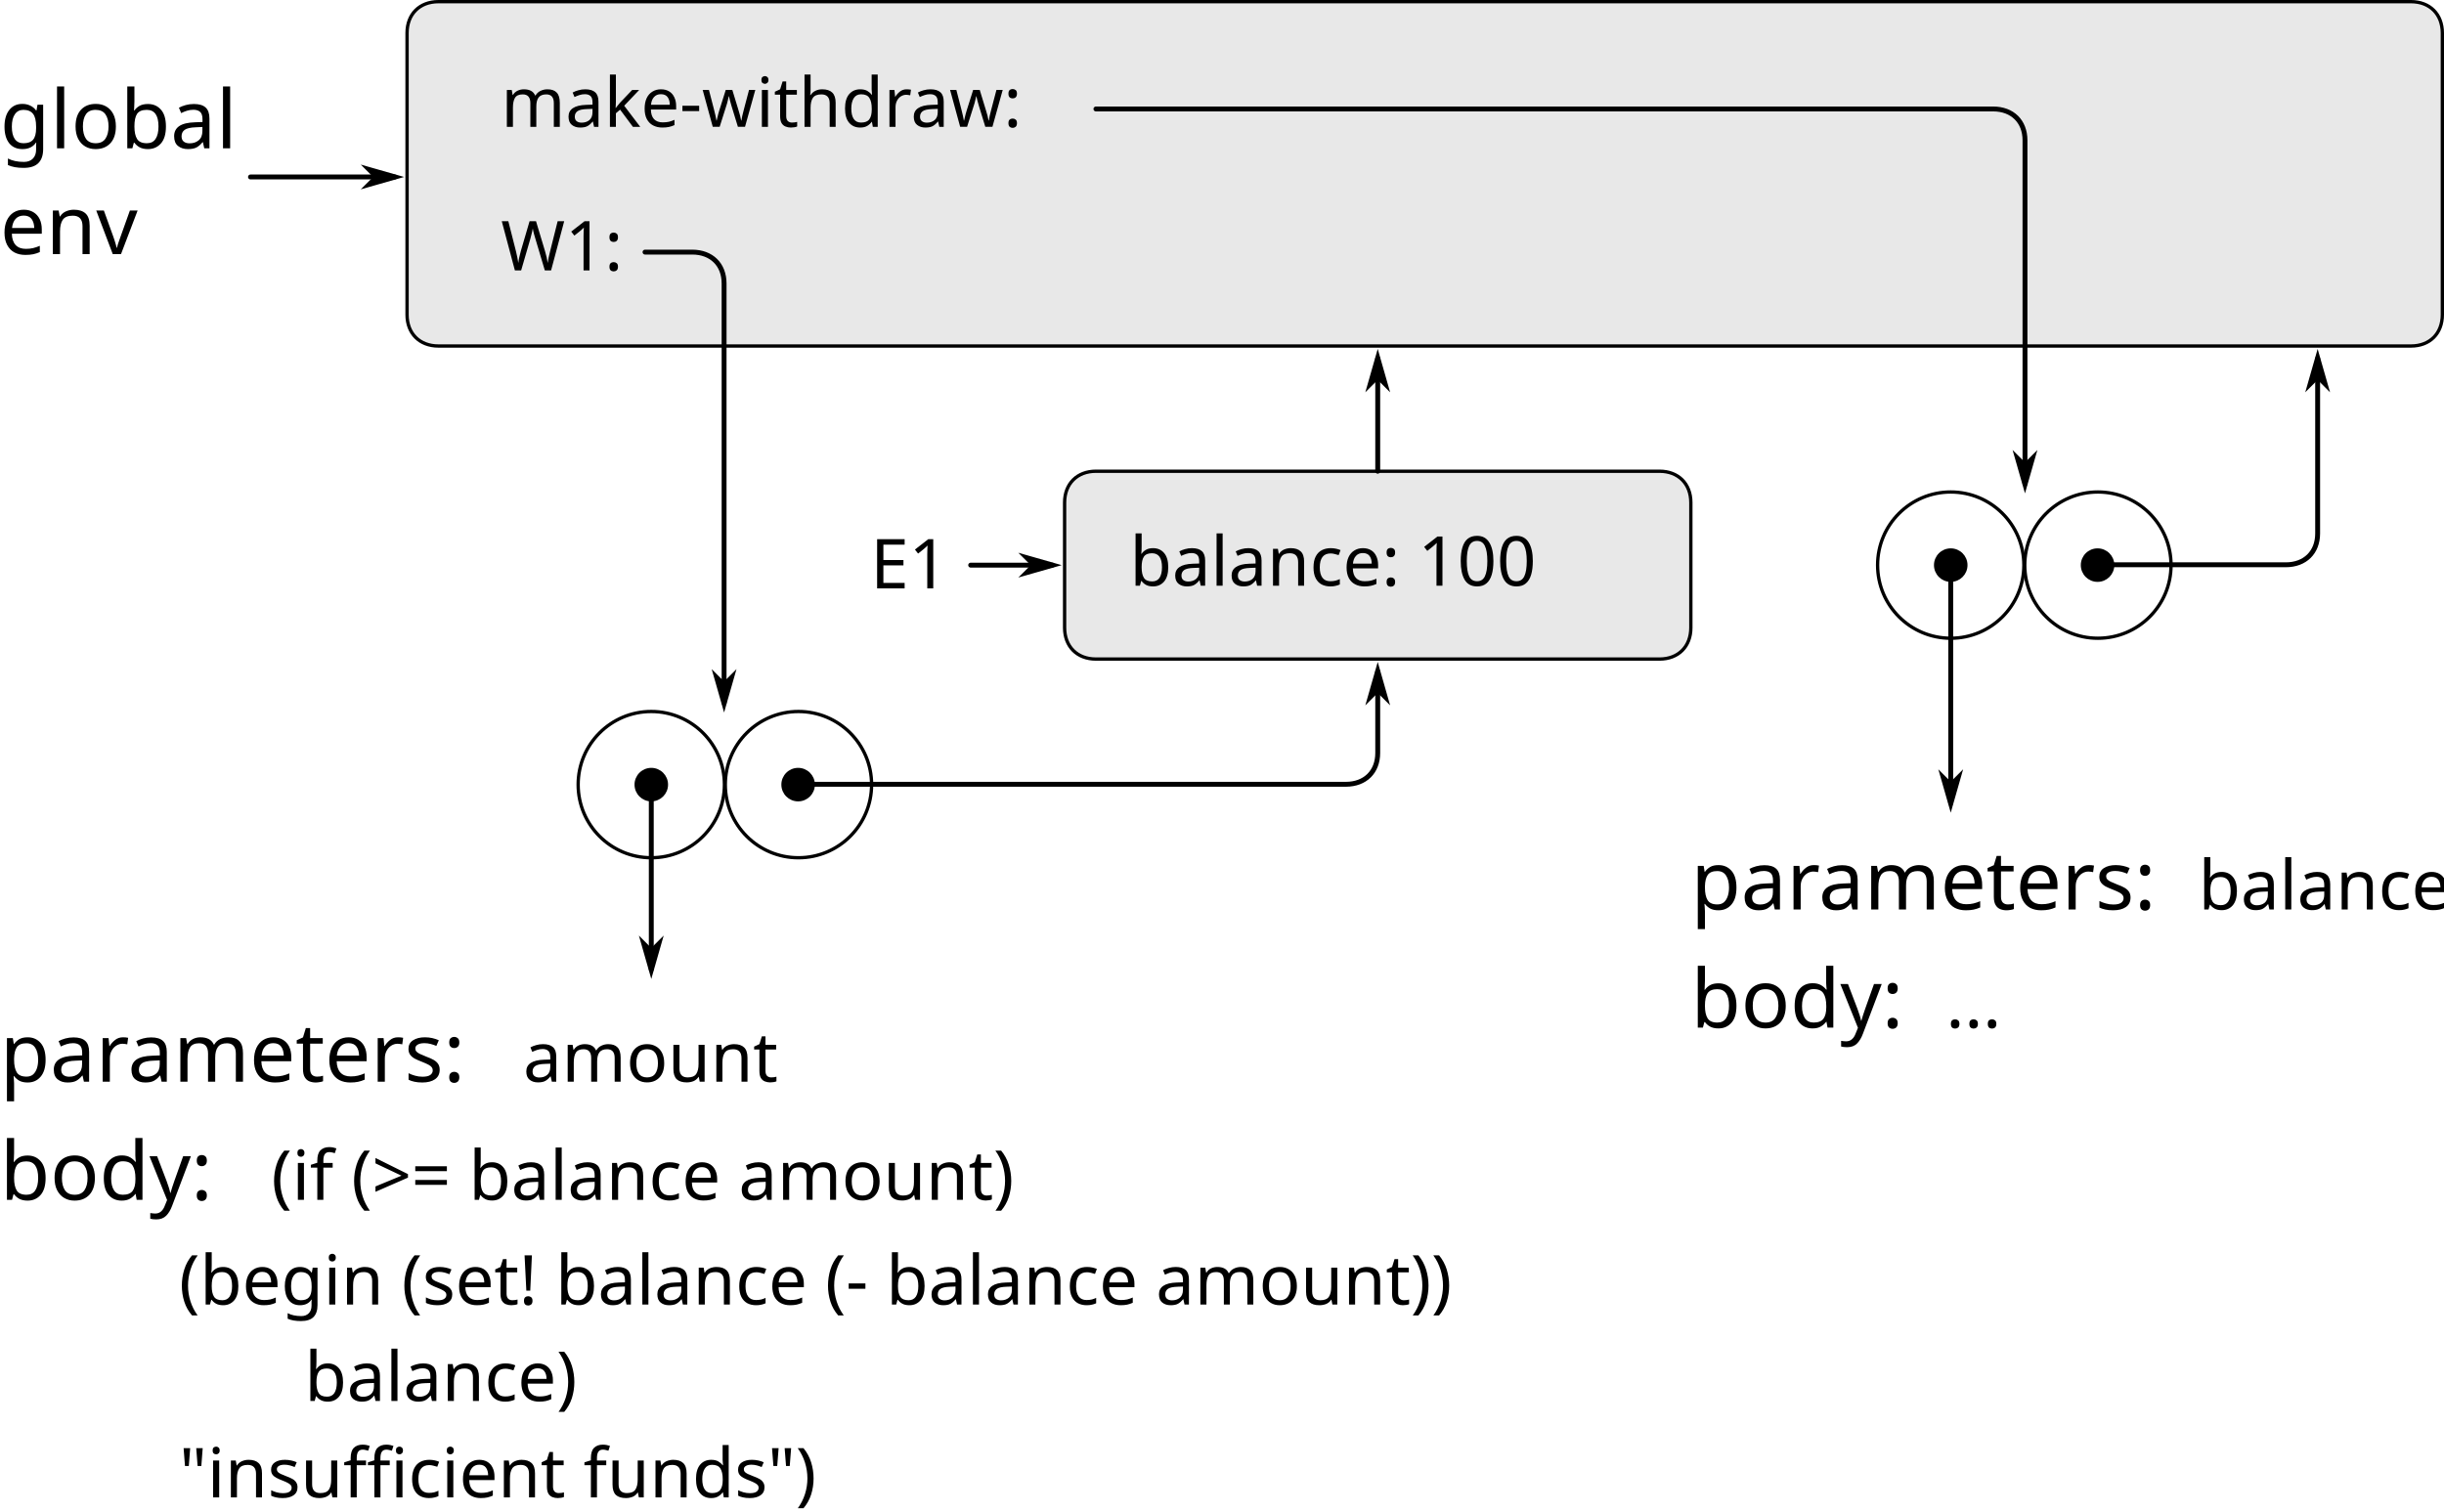
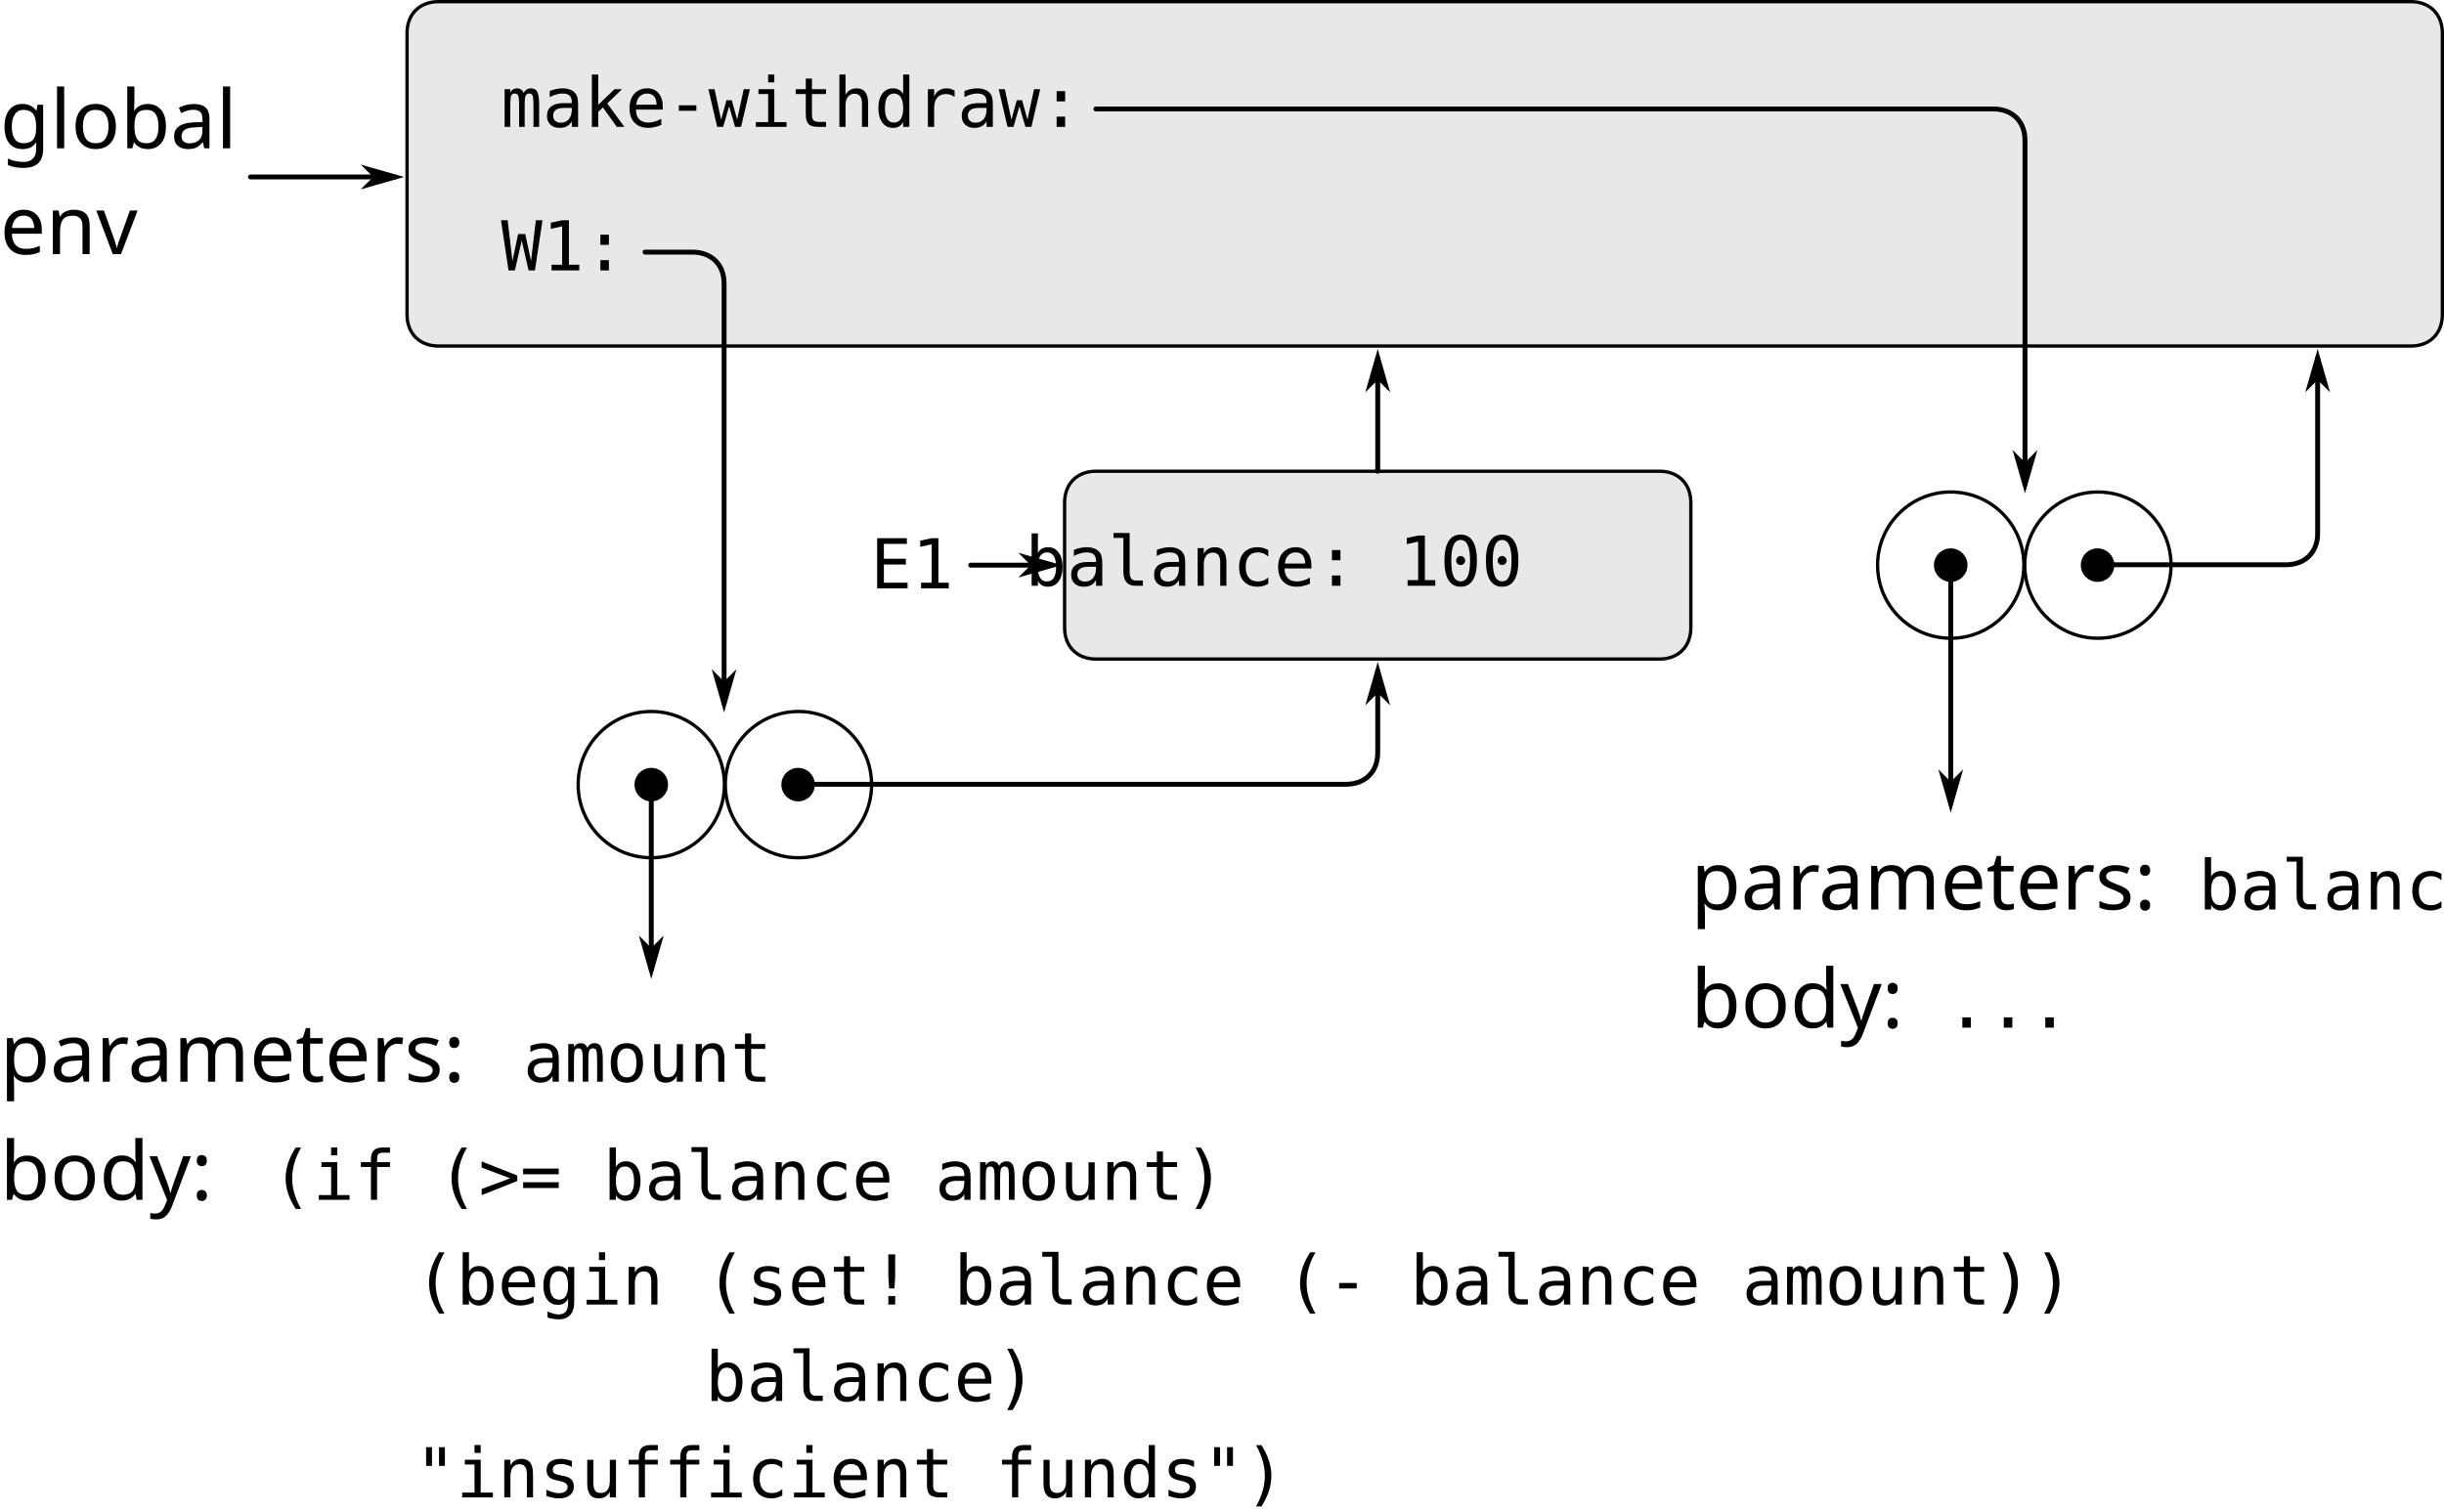
<svg xmlns="http://www.w3.org/2000/svg" width="390.266" height="241.384" id="svg4152" version="1.1" style="display:inline">
  <defs id="defs4154">
    <marker orient="auto" refY="0" refX="0" id="Arrow1Mend-6" style="overflow:visible">
      <path id="path3809-6-2" d="M 0,0 5,-5 -12.5,0 5,5 0,0 z" style="fill-rule:evenodd;stroke:#000000;stroke-width:1pt;marker-start:none" transform="matrix(-0.4,0,0,-0.4,-4,0)" />
    </marker>
    <marker orient="auto" refY="0" refX="0" id="marker5058" style="overflow:visible">
      <path id="path5060" d="M 0,0 5,-5 -12.5,0 5,5 0,0 z" style="fill-rule:evenodd;stroke:#000000;stroke-width:1pt;marker-start:none" transform="matrix(-0.4,0,0,-0.4,-4,0)" />
    </marker>
    <marker orient="auto" refY="0" refX="0" id="marker5062" style="overflow:visible">
      <path id="path5064" d="M 0,0 5,-5 -12.5,0 5,5 0,0 z" style="fill-rule:evenodd;stroke:#000000;stroke-width:1pt;marker-start:none" transform="matrix(-0.4,0,0,-0.4,-4,0)" />
    </marker>
    <marker orient="auto" refY="0" refX="0" id="marker5066" style="overflow:visible">
      <path id="path5068" d="M 0,0 5,-5 -12.5,0 5,5 0,0 z" style="fill-rule:evenodd;stroke:#000000;stroke-width:1pt;marker-start:none" transform="matrix(-0.4,0,0,-0.4,-4,0)" />
    </marker>
    <marker orient="auto" refY="0" refX="0" id="Arrow1Mend" style="overflow:visible">
      <path id="path3809" d="M 0,0 5,-5 -12.5,0 5,5 0,0 z" style="fill-rule:evenodd;stroke:#000000;stroke-width:1pt;marker-start:none" transform="matrix(-0.4,0,0,-0.4,-4,0)" />
    </marker>
    <marker orient="auto" refY="0" refX="0" id="marker5072" style="overflow:visible">
      <path id="path5074" d="M 0,0 5,-5 -12.5,0 5,5 0,0 z" style="fill-rule:evenodd;stroke:#000000;stroke-width:1pt;marker-start:none" transform="matrix(-0.4,0,0,-0.4,-4,0)" />
    </marker>
    <marker orient="auto" refY="0" refX="0" id="Arrow1Mend-3" style="overflow:visible">
      <path id="path3809-6" d="M 0,0 5,-5 -12.5,0 5,5 0,0 z" style="fill-rule:evenodd;stroke:#000000;stroke-width:1pt;marker-start:none" transform="matrix(-0.4,0,0,-0.4,-4,0)" />
    </marker>
    <marker orient="auto" refY="0" refX="0" id="Arrow1Mend-6-4" style="overflow:visible">
      <path id="path3809-6-2-9" d="M 0,0 5,-5 -12.5,0 5,5 0,0 z" style="fill-rule:evenodd;stroke:#000000;stroke-width:1pt;marker-start:none" transform="matrix(-0.4,0,0,-0.4,-4,0)" />
    </marker>
    <marker orient="auto" refY="0" refX="0" id="Arrow1Mend-4" style="overflow:visible">
      <path id="path3809-68" d="M 0,0 5,-5 -12.5,0 5,5 0,0 z" style="fill-rule:evenodd;stroke:#000000;stroke-width:1pt;marker-start:none" transform="matrix(-0.4,0,0,-0.4,-4,0)" />
    </marker>
  </defs>
  <g id="layer2" style="display:inline" transform="translate(-75,-72.09644)">
    <path style="fill:#e8e8e8;fill-opacity:1;stroke:#000000;stroke-width:0.531;stroke-linecap:round;stroke-linejoin:round;stroke-miterlimit:4;stroke-opacity:1;stroke-dasharray:none;stroke-dashoffset:0" d="m 145,72.362 315,0 c 3,0 5,2 5,5 l 0,45 c 0,3 -2,5 -5,5 l -315,0 c -3,0 -5,-2 -5,-5 l 0,-45 c 0,-3 2,-5 5,-5 z" id="rect5327" />
    <path style="fill:none;stroke:#000000;stroke-width:0.78;stroke-linecap:round;stroke-linejoin:round;stroke-miterlimit:4;stroke-opacity:1;stroke-dasharray:none;marker-end:url(#Arrow1Mend)" d="m 205,197.362 84.911,0 c 3.089,0 5.089,-2 5.089,-5 l 0,-13" id="path3795" />
    <path style="fill:none;stroke:#000000;stroke-width:0.78;stroke-linecap:round;stroke-linejoin:round;stroke-miterlimit:4;stroke-opacity:1;stroke-dasharray:none;marker-end:url(#Arrow1Mend)" d="m 178,112.362 7.536,0 c 3.089,0 5.089,2 5.089,5 l 0,67" id="path3795-5" />
    <path style="fill:none;stroke:#000000;stroke-width:0.78;stroke-linecap:round;stroke-linejoin:round;stroke-miterlimit:4;stroke-opacity:1;stroke-dasharray:none;marker-end:url(#Arrow1Mend-6)" d="m 115,100.362 23,0" id="path4451" />
    <path style="fill:none;stroke:#000000;stroke-width:0.78;stroke-linecap:round;stroke-linejoin:round;stroke-miterlimit:4;stroke-opacity:1;stroke-dasharray:none;marker-end:url(#Arrow1Mend-6)" d="m 179,199.916 0,27" id="path4451-5" />
    <path style="fill:#000000;fill-opacity:1;stroke:#000000;stroke-width:0.354;stroke-linecap:round;stroke-linejoin:round;stroke-miterlimit:4;stroke-opacity:1;stroke-dasharray:none;stroke-dashoffset:0" id="path5407" d="m 190,179.862 c 0,1.381 -1.119,2.5 -2.5,2.5 -1.381,0 -2.5,-1.119 -2.5,-2.5 0,-1.381 1.119,-2.5 2.5,-2.5 1.381,0 2.5,1.119 2.5,2.5 z" transform="translate(-8.5,17.55359)" />
    <path transform="translate(14.94643,17.55359)" style="fill:#000000;fill-opacity:1;stroke:#000000;stroke-width:0.354;stroke-linecap:round;stroke-linejoin:round;stroke-miterlimit:4;stroke-opacity:1;stroke-dasharray:none;stroke-dashoffset:0" id="path5407-7" d="m 190,179.862 c 0,1.381 -1.119,2.5 -2.5,2.5 -1.381,0 -2.5,-1.119 -2.5,-2.5 0,-1.381 1.119,-2.5 2.5,-2.5 1.381,0 2.5,1.119 2.5,2.5 z" />
    <path transform="matrix(1.045454,0,0,1.045454,5.954545,8.85531)" style="fill:none;stroke:#000000;stroke-width:0.508;stroke-linecap:round;stroke-linejoin:round;stroke-miterlimit:4;stroke-opacity:1;stroke-dasharray:none;stroke-dashoffset:0" id="path5435-9" d="m 199.171,180.362 c 0,6.169 -5.001,11.171 -11.171,11.171 -6.169,0 -11.171,-5.001 -11.171,-11.171 0,-6.169 5.001,-11.171 11.171,-11.171 6.169,0 11.171,5.001 11.171,11.171 z" />
    <path transform="matrix(1.045454,0,0,1.045454,-17.54545,8.855317)" style="fill:none;stroke:#000000;stroke-width:0.508;stroke-linecap:round;stroke-linejoin:round;stroke-miterlimit:4;stroke-opacity:1;stroke-dasharray:none;stroke-dashoffset:0" id="path5435-9-6" d="m 199.171,180.362 c 0,6.169 -5.001,11.171 -11.171,11.171 -6.169,0 -11.171,-5.001 -11.171,-11.171 0,-6.169 5.001,-11.171 11.171,-11.171 6.169,0 11.171,5.001 11.171,11.171 z" />
    <path style="fill:#e8e8e8;fill-opacity:1;stroke:#000000;stroke-width:0.531;stroke-linecap:round;stroke-linejoin:round;stroke-miterlimit:4;stroke-opacity:1;stroke-dasharray:none;stroke-dashoffset:0" d="m 250,147.362 90,0 c 3,0 5,2 5,5 l 0,20 c 0,3 -2,5 -5,5 l -90,0 c -3,0 -5,-2 -5,-5 l 0,-20 c 0,-3 2,-5 5,-5 z" id="rect5327-2" />
    <path style="fill:none;stroke:#000000;stroke-width:0.78;stroke-linecap:round;stroke-linejoin:round;stroke-miterlimit:4;stroke-opacity:1;stroke-dasharray:none;marker-end:url(#Arrow1Mend-6)" d="m 230,162.362 13,0" id="path4451-8" />
    <path style="fill:none;stroke:#000000;stroke-width:0.78;stroke-linecap:round;stroke-linejoin:round;stroke-miterlimit:4;stroke-opacity:1;stroke-dasharray:none;marker-end:url(#Arrow1Mend-6)" d="m 295,147.362 0,-18" id="path4451-8-3" />
    <path style="fill:none;stroke:#000000;stroke-width:0.78;stroke-linecap:round;stroke-linejoin:round;stroke-miterlimit:4;stroke-opacity:1;stroke-dasharray:none;marker-end:url(#Arrow1Mend)" d="m 250,89.5 143.268,0 c 3.089,0 5.089,2 5.089,5 l 0,54.862" id="path3795-5-0-1" />
    <path style="fill:none;stroke:#000000;stroke-width:0.78;stroke-linecap:round;stroke-linejoin:round;stroke-miterlimit:4;stroke-opacity:1;stroke-dasharray:none;marker-end:url(#Arrow1Mend)" d="m 412.5,162.304 27.5,0 c 3.089,0 5.089,-2 5.089,-5 l 0,-27.941" id="path3795-7" />
    <path style="fill:none;stroke:#000000;stroke-width:0.78;stroke-linecap:round;stroke-linejoin:round;stroke-miterlimit:4;stroke-opacity:1;stroke-dasharray:none;marker-end:url(#Arrow1Mend-6)" d="m 386.5,164.857 0,35.505" id="path4451-5-3" />
    <path style="fill:#000000;fill-opacity:1;stroke:#000000;stroke-width:0.354;stroke-linecap:round;stroke-linejoin:round;stroke-miterlimit:4;stroke-opacity:1;stroke-dasharray:none;stroke-dashoffset:0" id="path5407-5" d="m 190,179.862 c 0,1.381 -1.119,2.5 -2.5,2.5 -1.381,0 -2.5,-1.119 -2.5,-2.5 0,-1.381 1.119,-2.5 2.5,-2.5 1.381,0 2.5,1.119 2.5,2.5 z" transform="translate(199,-17.50507)" />
    <path transform="translate(222.4464,-17.50507)" style="fill:#000000;fill-opacity:1;stroke:#000000;stroke-width:0.354;stroke-linecap:round;stroke-linejoin:round;stroke-miterlimit:4;stroke-opacity:1;stroke-dasharray:none;stroke-dashoffset:0" id="path5407-7-5" d="m 190,179.862 c 0,1.381 -1.119,2.5 -2.5,2.5 -1.381,0 -2.5,-1.119 -2.5,-2.5 0,-1.381 1.119,-2.5 2.5,-2.5 1.381,0 2.5,1.119 2.5,2.5 z" />
    <path transform="matrix(1.045454,0,0,1.045454,213.4546,-26.20335)" style="fill:none;stroke:#000000;stroke-width:0.508;stroke-linecap:round;stroke-linejoin:round;stroke-miterlimit:4;stroke-opacity:1;stroke-dasharray:none;stroke-dashoffset:0" id="path5435-9-4" d="m 199.171,180.362 c 0,6.169 -5.001,11.171 -11.171,11.171 -6.169,0 -11.171,-5.001 -11.171,-11.171 0,-6.169 5.001,-11.171 11.171,-11.171 6.169,0 11.171,5.001 11.171,11.171 z" />
    <path transform="matrix(1.045454,0,0,1.045454,189.9546,-26.20335)" style="fill:none;stroke:#000000;stroke-width:0.508;stroke-linecap:round;stroke-linejoin:round;stroke-miterlimit:4;stroke-opacity:1;stroke-dasharray:none;stroke-dashoffset:0" id="path5435-9-6-0" d="m 199.171,180.362 c 0,6.169 -5.001,11.171 -11.171,11.171 -6.169,0 -11.171,-5.001 -11.171,-11.171 0,-6.169 5.001,-11.171 11.171,-11.171 6.169,0 11.171,5.001 11.171,11.171 z" />
  </g>
  <g id="layer3" style="display:inline" transform="translate(-75,-72.09644)">
-     <text xml:space="preserve" style="font-size:11px;font-style:normal;font-variant:normal;font-weight:normal;font-stretch:normal;text-align:start;line-height:125%;letter-spacing:0px;word-spacing:0px;text-anchor:start;fill:#000000;fill-opacity:1;stroke:none;font-family:Inconsolata LGC;-inkscape-font-specification:Inconsolata LGC" x="214" y="166.076" id="text6301">
+     <text xml:space="preserve" style="font-size:11px;font-style:normal;font-variant:normal;font-weight:normal;font-stretch:normal;text-align:start;line-height:125%;letter-spacing:0px;word-spacing:0px;text-anchor:start;fill:#000000;fill-opacity:1;stroke:none;font-family:Inconsolata;-inkscape-font-specification:Inconsolata" x="214" y="166.076" id="text6301">
      <tspan id="tspan6303" x="214" y="166.076">E1</tspan>
    </text>
-     <text xml:space="preserve" style="font-size:11px;font-style:normal;font-variant:normal;font-weight:normal;font-stretch:normal;text-align:start;line-height:125%;letter-spacing:0px;word-spacing:0px;text-anchor:start;fill:#000000;fill-opacity:1;stroke:none;font-family:Inconsolata LGC;-inkscape-font-specification:Inconsolata LGC" x="155" y="92.362" id="text5493">
+     <text xml:space="preserve" style="font-size:11px;font-style:normal;font-variant:normal;font-weight:normal;font-stretch:normal;text-align:start;line-height:125%;letter-spacing:0px;word-spacing:0px;text-anchor:start;fill:#000000;fill-opacity:1;stroke:none;font-family:Inconsolata;-inkscape-font-specification:Inconsolata" x="155" y="92.362" id="text5493">
      <tspan id="tspan5495" x="155" y="92.362">make-withdraw:</tspan>
    </text>
-     <text xml:space="preserve" style="font-size:11px;font-style:normal;font-variant:normal;font-weight:normal;font-stretch:normal;text-align:start;line-height:125%;letter-spacing:0px;word-spacing:0px;text-anchor:start;fill:#000000;fill-opacity:1;stroke:none;font-family:Inconsolata LGC;-inkscape-font-specification:Inconsolata LGC" x="155" y="115.291" id="text5473">
+     <text xml:space="preserve" style="font-size:11px;font-style:normal;font-variant:normal;font-weight:normal;font-stretch:normal;text-align:start;line-height:125%;letter-spacing:0px;word-spacing:0px;text-anchor:start;fill:#000000;fill-opacity:1;stroke:none;font-family:Inconsolata;-inkscape-font-specification:Inconsolata" x="155" y="115.291" id="text5473">
      <tspan id="tspan5475" x="155" y="115.291">W1:</tspan>
    </text>
-     <text xml:space="preserve" style="font-size:11px;font-style:normal;font-variant:normal;font-weight:normal;font-stretch:normal;text-align:start;line-height:130%;letter-spacing:0px;word-spacing:0px;text-anchor:start;fill:#000000;fill-opacity:1;stroke:none;font-family:Inconsolata LGC;-inkscape-font-specification:Inconsolata LGC" x="75" y="95.786" id="text5477">
-       <tspan id="tspan5479" x="75" y="95.786" style="font-size:13px;font-style:normal;font-variant:normal;font-weight:normal;font-stretch:normal;line-height:130%;font-family:Linux Biolinum O;-inkscape-font-specification:Linux Biolinum O">global</tspan>
-       <tspan x="75" y="112.686" style="font-size:13px;font-style:normal;font-variant:normal;font-weight:normal;font-stretch:normal;line-height:130%;font-family:Linux Biolinum O;-inkscape-font-specification:Linux Biolinum O" id="tspan5507">env</tspan>
+     <text xml:space="preserve" style="font-size:11px;font-style:normal;font-variant:normal;font-weight:normal;font-stretch:normal;text-align:start;line-height:130%;letter-spacing:0px;word-spacing:0px;text-anchor:start;fill:#000000;fill-opacity:1;stroke:none;font-family:Inconsolata;-inkscape-font-specification:Inconsolata" x="75" y="95.786" id="text5477">
+       <tspan id="tspan5479" x="75" y="95.786" style="font-size:13px;font-style:normal;font-variant:normal;font-weight:normal;font-stretch:normal;line-height:130%;font-family:Libertinus Sans;-inkscape-font-specification:Libertinus Sans">global</tspan>
+       <tspan x="75" y="112.686" style="font-size:13px;font-style:normal;font-variant:normal;font-weight:normal;font-stretch:normal;line-height:130%;font-family:Libertinus Sans;-inkscape-font-specification:Libertinus Sans" id="tspan5507">env</tspan>
    </text>
-     <text xml:space="preserve" style="font-size:11px;font-style:normal;font-variant:normal;font-weight:normal;font-stretch:normal;text-align:center;line-height:125%;letter-spacing:0px;word-spacing:0px;text-anchor:middle;fill:#000000;fill-opacity:1;stroke:none;font-family:Inconsolata LGC;-inkscape-font-specification:Inconsolata LGC" x="295" y="165.651" id="text6297">
+     <text xml:space="preserve" style="font-size:11px;font-style:normal;font-variant:normal;font-weight:normal;font-stretch:normal;text-align:center;line-height:125%;letter-spacing:0px;word-spacing:0px;text-anchor:middle;fill:#000000;fill-opacity:1;stroke:none;font-family:Inconsolata;-inkscape-font-specification:Inconsolata" x="295" y="165.651" id="text6297">
      <tspan id="tspan6299" x="295" y="165.651">balance: 100</tspan>
    </text>
-     <text xml:space="preserve" style="font-size:13px;font-style:normal;font-variant:normal;font-weight:normal;font-stretch:normal;text-align:start;line-height:130%;letter-spacing:0px;word-spacing:0px;text-anchor:start;fill:#000000;fill-opacity:1;stroke:none;font-family:Linux Biolinum O;-inkscape-font-specification:Sans" x="345" y="217.362" id="text5497-1">
-       <tspan id="tspan5499-5" x="345" y="217.362" style="line-height:130%">parameters:  <tspan style="font-size:11px;font-style:normal;font-variant:normal;font-weight:normal;font-stretch:normal;line-height:130%;font-family:Inconsolata LGC;-inkscape-font-specification:Inconsolata LGC" id="tspan5505">balance</tspan>
+     <text xml:space="preserve" style="font-size:13px;font-style:normal;font-variant:normal;font-weight:normal;font-stretch:normal;text-align:start;line-height:130%;letter-spacing:0px;word-spacing:0px;text-anchor:start;fill:#000000;fill-opacity:1;stroke:none;font-family:Libertinus Sans;-inkscape-font-specification:Sans" x="345" y="217.362" id="text5497-1">
+       <tspan id="tspan5499-5" x="345" y="217.362" style="line-height:130%">parameters:  <tspan style="font-size:11px;font-style:normal;font-variant:normal;font-weight:normal;font-stretch:normal;line-height:130%;font-family:Inconsolata;-inkscape-font-specification:Inconsolata" id="tspan5505">balance</tspan>
      </tspan>
-       <tspan x="345" y="236.229" id="tspan5501-8" style="line-height:130%">body:  <tspan style="font-size:11px;font-style:normal;font-variant:normal;font-weight:normal;font-stretch:normal;line-height:130%;font-family:Inconsolata LGC;-inkscape-font-specification:Inconsolata LGC" id="tspan5503-8">...</tspan>
+       <tspan x="345" y="236.229" id="tspan5501-8" style="line-height:130%">body:  <tspan style="font-size:11px;font-style:normal;font-variant:normal;font-weight:normal;font-stretch:normal;line-height:130%;font-family:Inconsolata;-inkscape-font-specification:Inconsolata" id="tspan5503-8">...</tspan>
      </tspan>
    </text>
-     <text xml:space="preserve" style="font-size:13px;font-style:normal;font-variant:normal;font-weight:normal;font-stretch:normal;text-align:start;line-height:130%;letter-spacing:0px;word-spacing:0px;text-anchor:start;fill:#000000;fill-opacity:1;stroke:none;font-family:Linux Biolinum O;-inkscape-font-specification:Sans" x="75" y="244.867" id="text5497">
-       <tspan id="tspan5499" x="75" y="244.867" style="line-height:130%">parameters:  <tspan style="font-size:11px;font-style:normal;font-variant:normal;font-weight:normal;font-stretch:normal;line-height:130%;font-family:Inconsolata LGC;-inkscape-font-specification:Inconsolata LGC" id="tspan5868" dx="2.5">amount</tspan>
+     <text xml:space="preserve" style="font-size:13px;font-style:normal;font-variant:normal;font-weight:normal;font-stretch:normal;text-align:start;line-height:130%;letter-spacing:0px;word-spacing:0px;text-anchor:start;fill:#000000;fill-opacity:1;stroke:none;font-family:Libertinus Sans;-inkscape-font-specification:Sans" x="75" y="244.867" id="text5497">
+       <tspan id="tspan5499" x="75" y="244.867" style="line-height:130%">parameters:  <tspan style="font-size:11px;font-style:normal;font-variant:normal;font-weight:normal;font-stretch:normal;line-height:130%;font-family:Inconsolata;-inkscape-font-specification:Inconsolata" id="tspan5868" dx="2.5">amount</tspan>
      </tspan>
-       <tspan x="75" y="263.734" id="tspan5501" style="line-height:130%">body:  <tspan style="font-size:11px;font-style:normal;font-variant:normal;font-weight:normal;font-stretch:normal;line-height:130%;font-family:Inconsolata LGC;-inkscape-font-specification:Inconsolata LGC" id="tspan5503" dx="2.6">(if (&gt;= balance amount)</tspan>
+       <tspan x="75" y="263.734" id="tspan5501" style="line-height:130%">body:  <tspan style="font-size:11px;font-style:normal;font-variant:normal;font-weight:normal;font-stretch:normal;line-height:130%;font-family:Inconsolata;-inkscape-font-specification:Inconsolata" id="tspan5503" dx="2.6">(if (&gt;= balance amount)</tspan>
      </tspan>
-       <tspan x="75" y="280.459" id="tspan5910" style="font-size:11px;font-style:normal;font-variant:normal;font-weight:normal;font-stretch:normal;line-height:140%;font-family:Inconsolata LGC;-inkscape-font-specification:Inconsolata LGC">          (begin (set! balance (- balance amount))</tspan>
-       <tspan x="75" y="295.859" id="tspan5912" style="font-size:11px;font-style:normal;font-variant:normal;font-weight:normal;font-stretch:normal;line-height:140%;font-family:Inconsolata LGC;-inkscape-font-specification:Inconsolata LGC">                 balance)</tspan>
-       <tspan x="75" y="311.259" id="tspan5914" style="font-size:11px;font-style:normal;font-variant:normal;font-weight:normal;font-stretch:normal;line-height:140%;font-family:Inconsolata LGC;-inkscape-font-specification:Inconsolata LGC">          "insufficient funds")</tspan>
+       <tspan x="75" y="280.459" id="tspan5910" style="font-size:11px;font-style:normal;font-variant:normal;font-weight:normal;font-stretch:normal;line-height:140%;font-family:Inconsolata;-inkscape-font-specification:Inconsolata">          (begin (set! balance (- balance amount))</tspan>
+       <tspan x="75" y="295.859" id="tspan5912" style="font-size:11px;font-style:normal;font-variant:normal;font-weight:normal;font-stretch:normal;line-height:140%;font-family:Inconsolata;-inkscape-font-specification:Inconsolata">                 balance)</tspan>
+       <tspan x="75" y="311.259" id="tspan5914" style="font-size:11px;font-style:normal;font-variant:normal;font-weight:normal;font-stretch:normal;line-height:140%;font-family:Inconsolata;-inkscape-font-specification:Inconsolata">          "insufficient funds")</tspan>
    </text>
  </g>
</svg>
